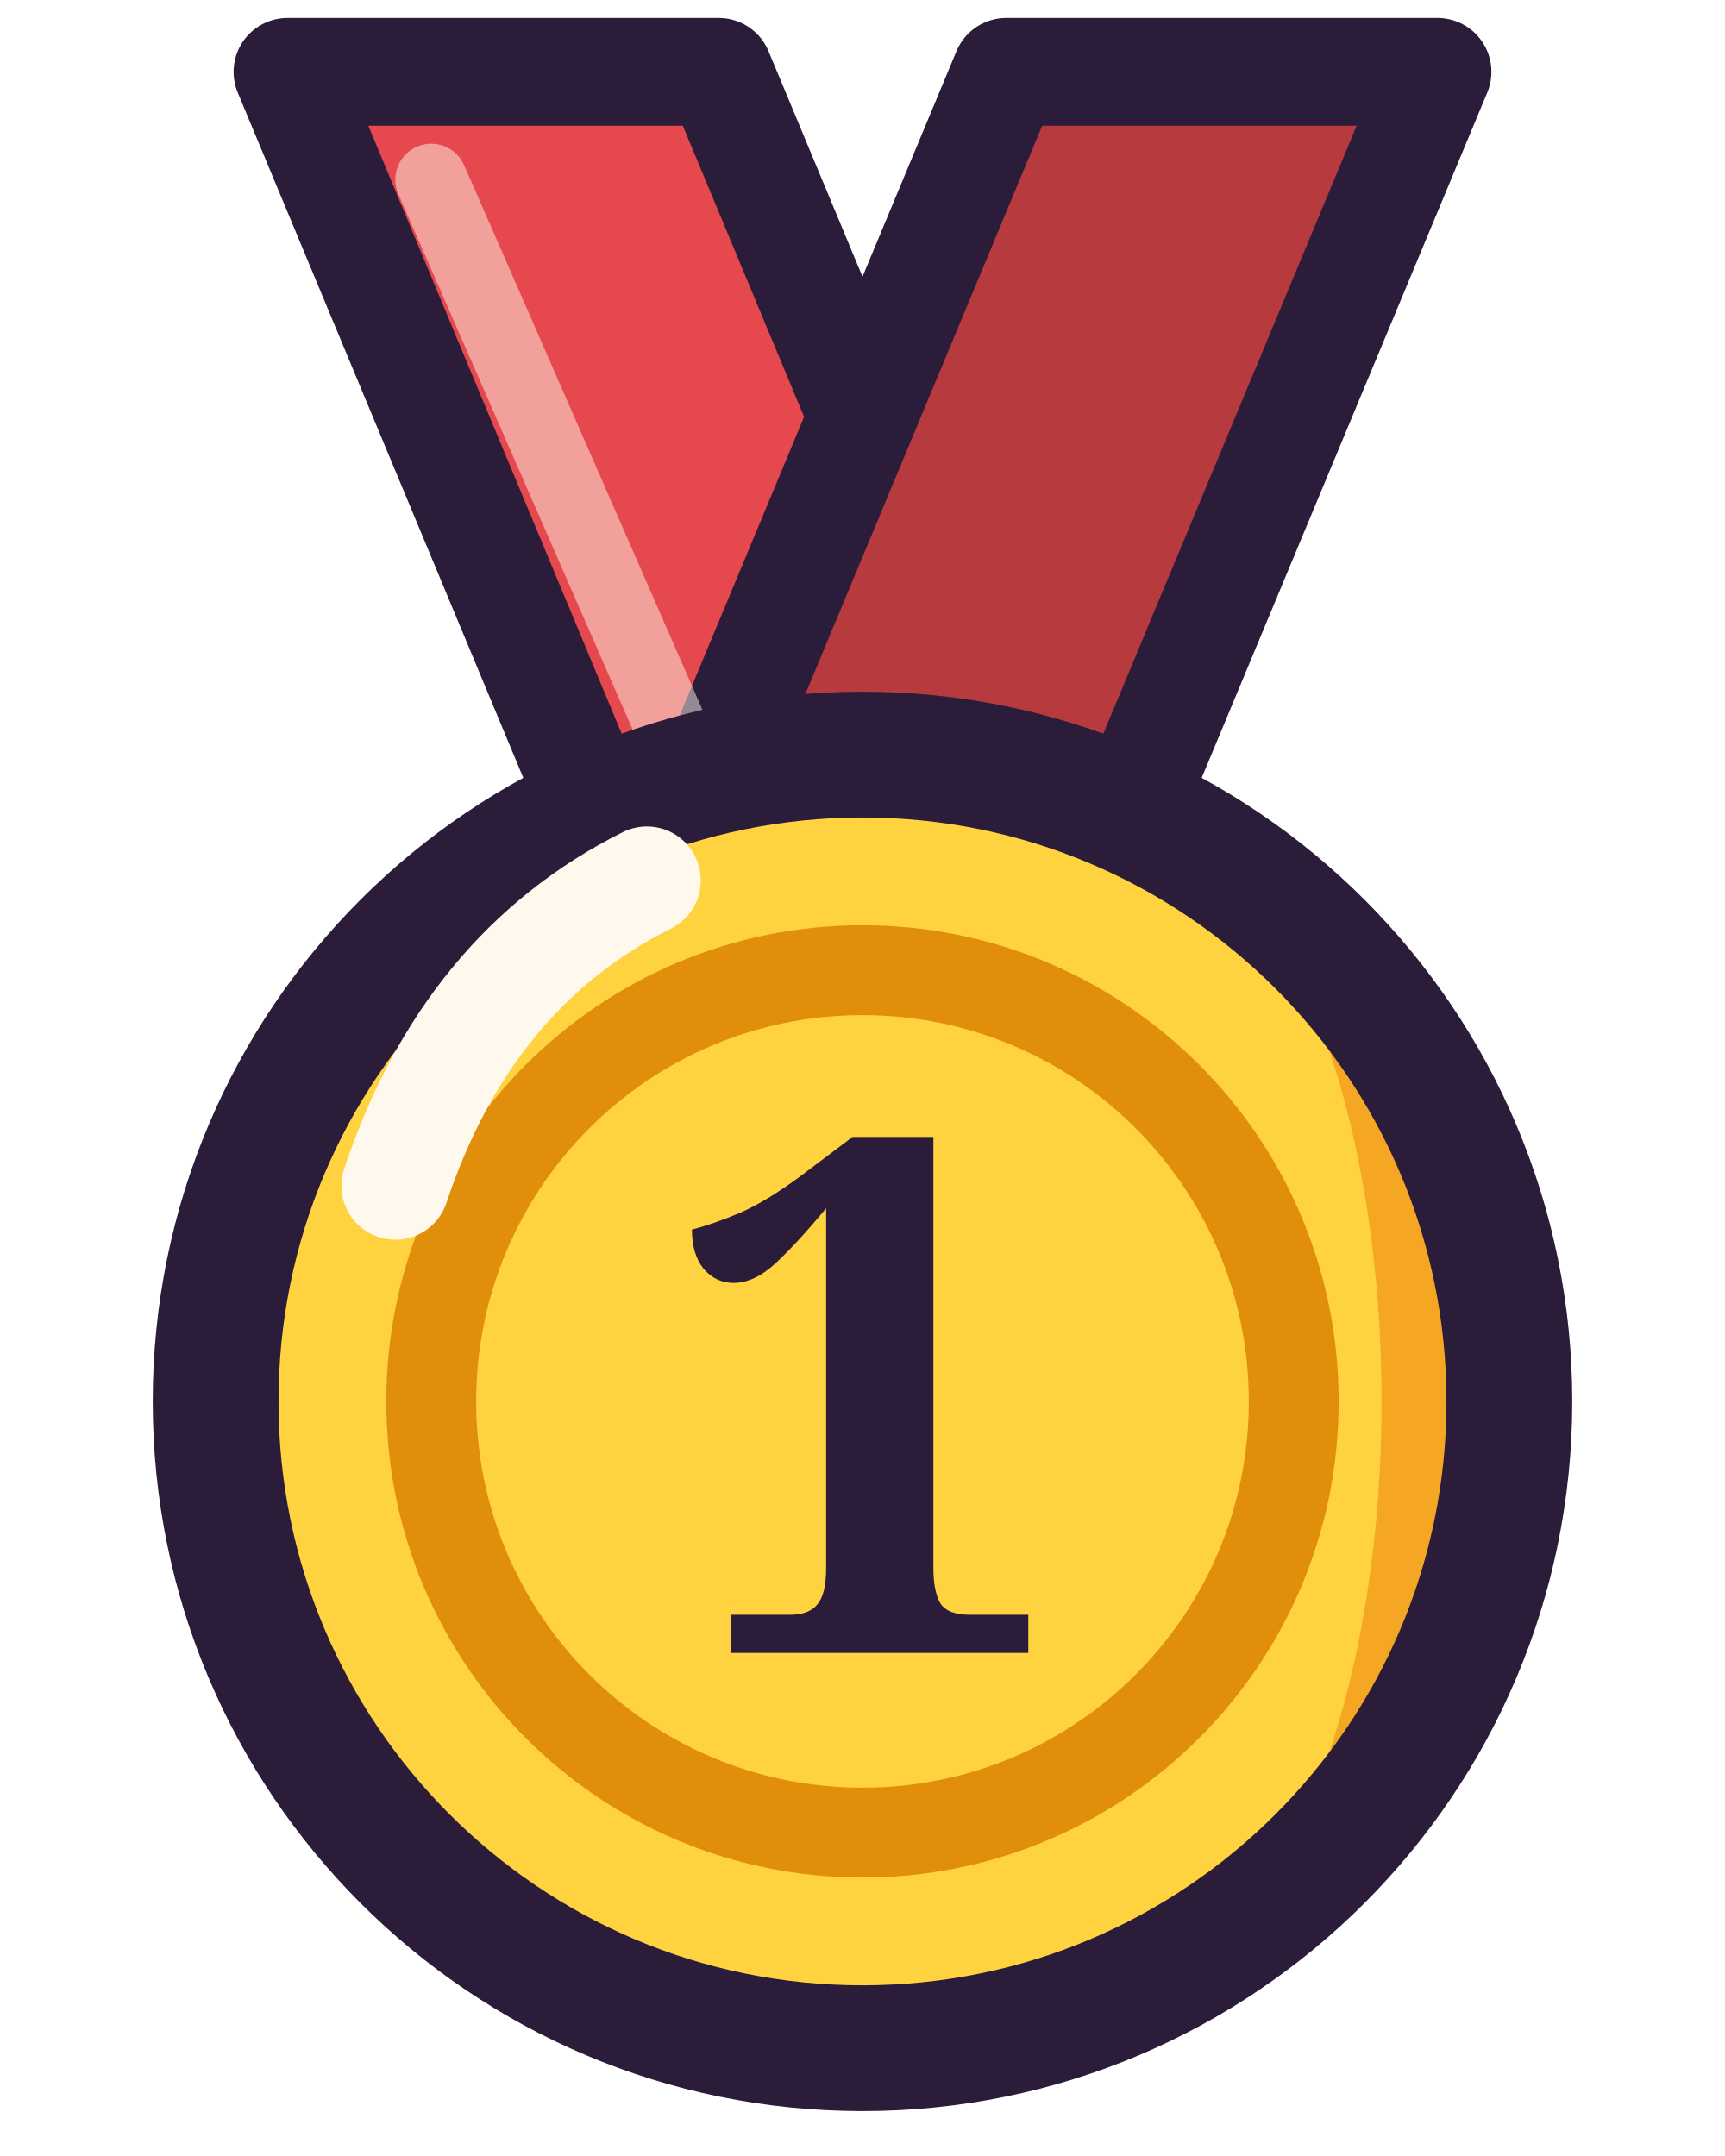
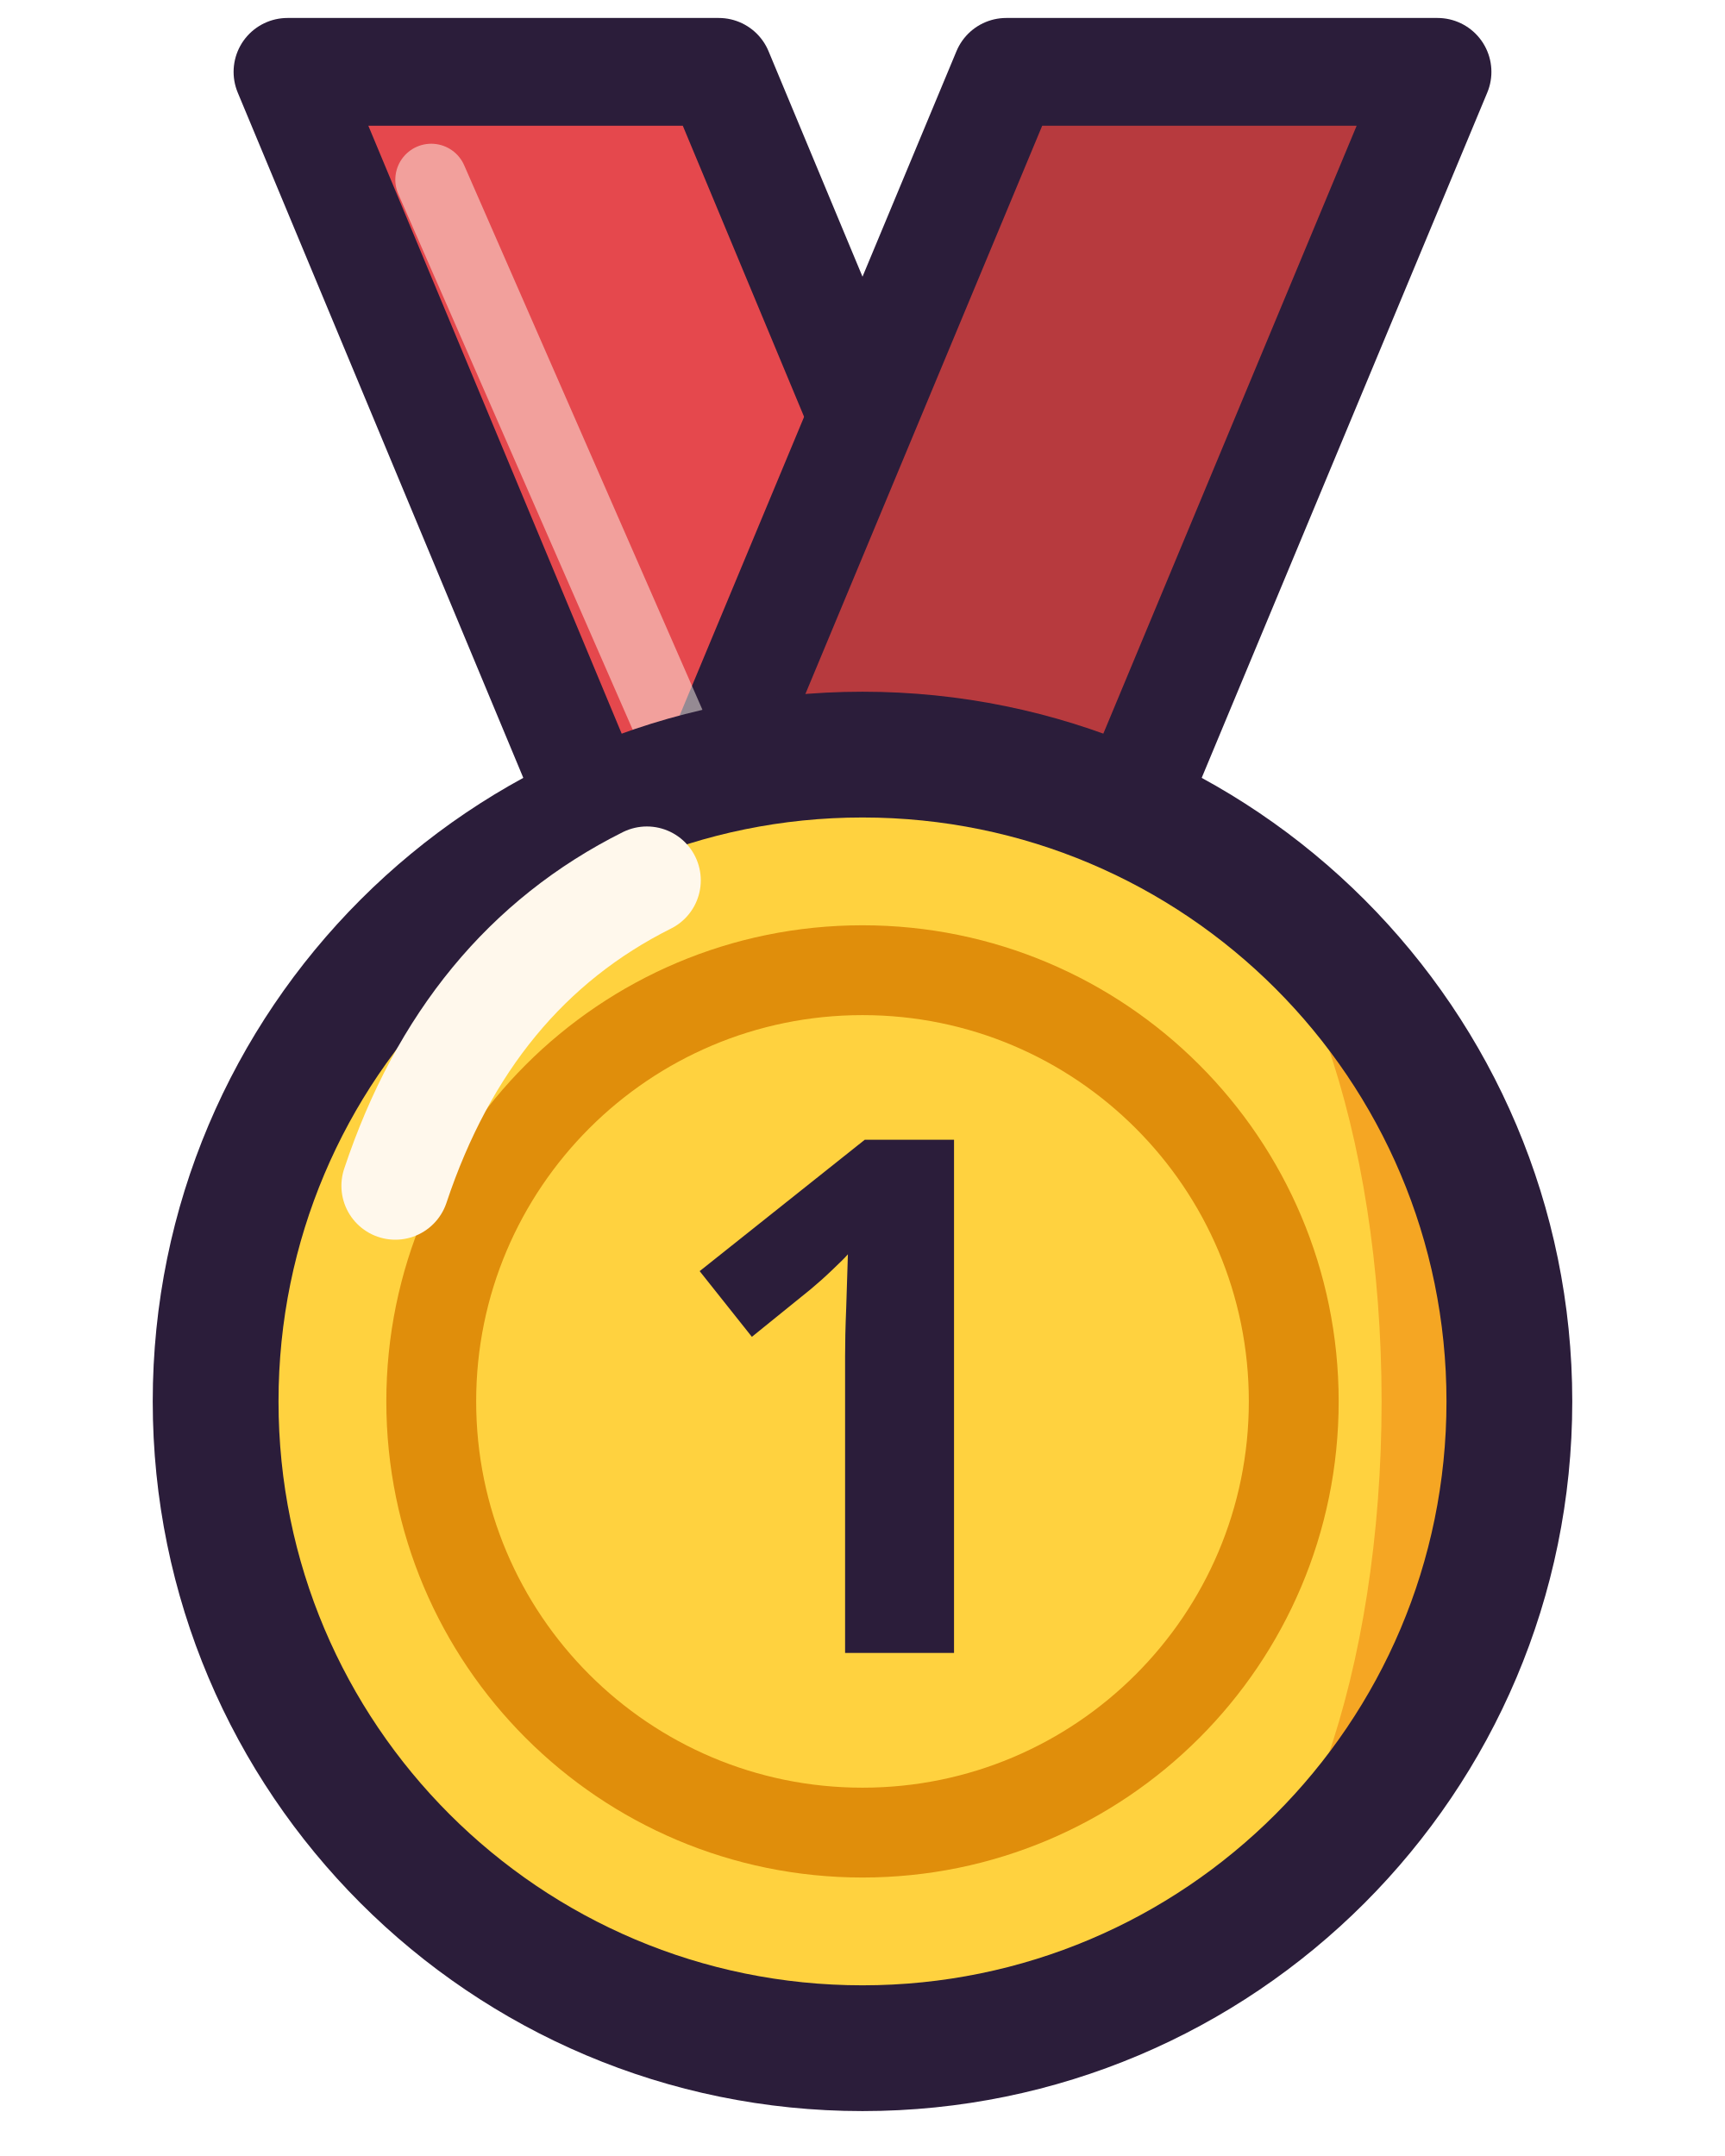
<svg xmlns="http://www.w3.org/2000/svg" viewBox="0 0 48 60">
  <g stroke="#2b1d3a" stroke-width="3" stroke-linejoin="round">
    <path d="M8 2 H20 L30 26 H18 Z" fill="#e5484d" />
    <path d="M40 2 H28 L18 26 H30 Z" fill="#b73a3e" />
  </g>
  <path d="M12 5 L19 21" stroke="#fff8ec" stroke-width="2" stroke-linecap="round" opacity="0.5" />
  <circle cx="24" cy="39" r="18" fill="#ffd23f" />
  <path d="M33 23.4 A18 18 0 0 1 33 54.6 A7 16 0 0 0 33 23.4Z" fill="#f5a623" />
  <circle cx="24" cy="39" r="18" fill="none" stroke="#2b1d3a" stroke-width="3.5" />
  <circle cx="24" cy="39" r="12" fill="none" stroke="#e08e0b" stroke-width="2.5" />
-   <text x="24" y="46" text-anchor="middle" font-family="Noto Serif, Noto Serif SC, serif" font-size="20" font-weight="900" fill="#2b1d3a">1</text>
+   <text x="24" y="46" text-anchor="middle" font-family="Be Vietnam Pro, Noto Serif SC, sans-serif" font-size="20" font-weight="900" fill="#2b1d3a">1</text>
  <path d="M11 33 Q13 27 18 24.5" stroke="#fff8ec" stroke-width="3" fill="none" stroke-linecap="round" />
</svg>
